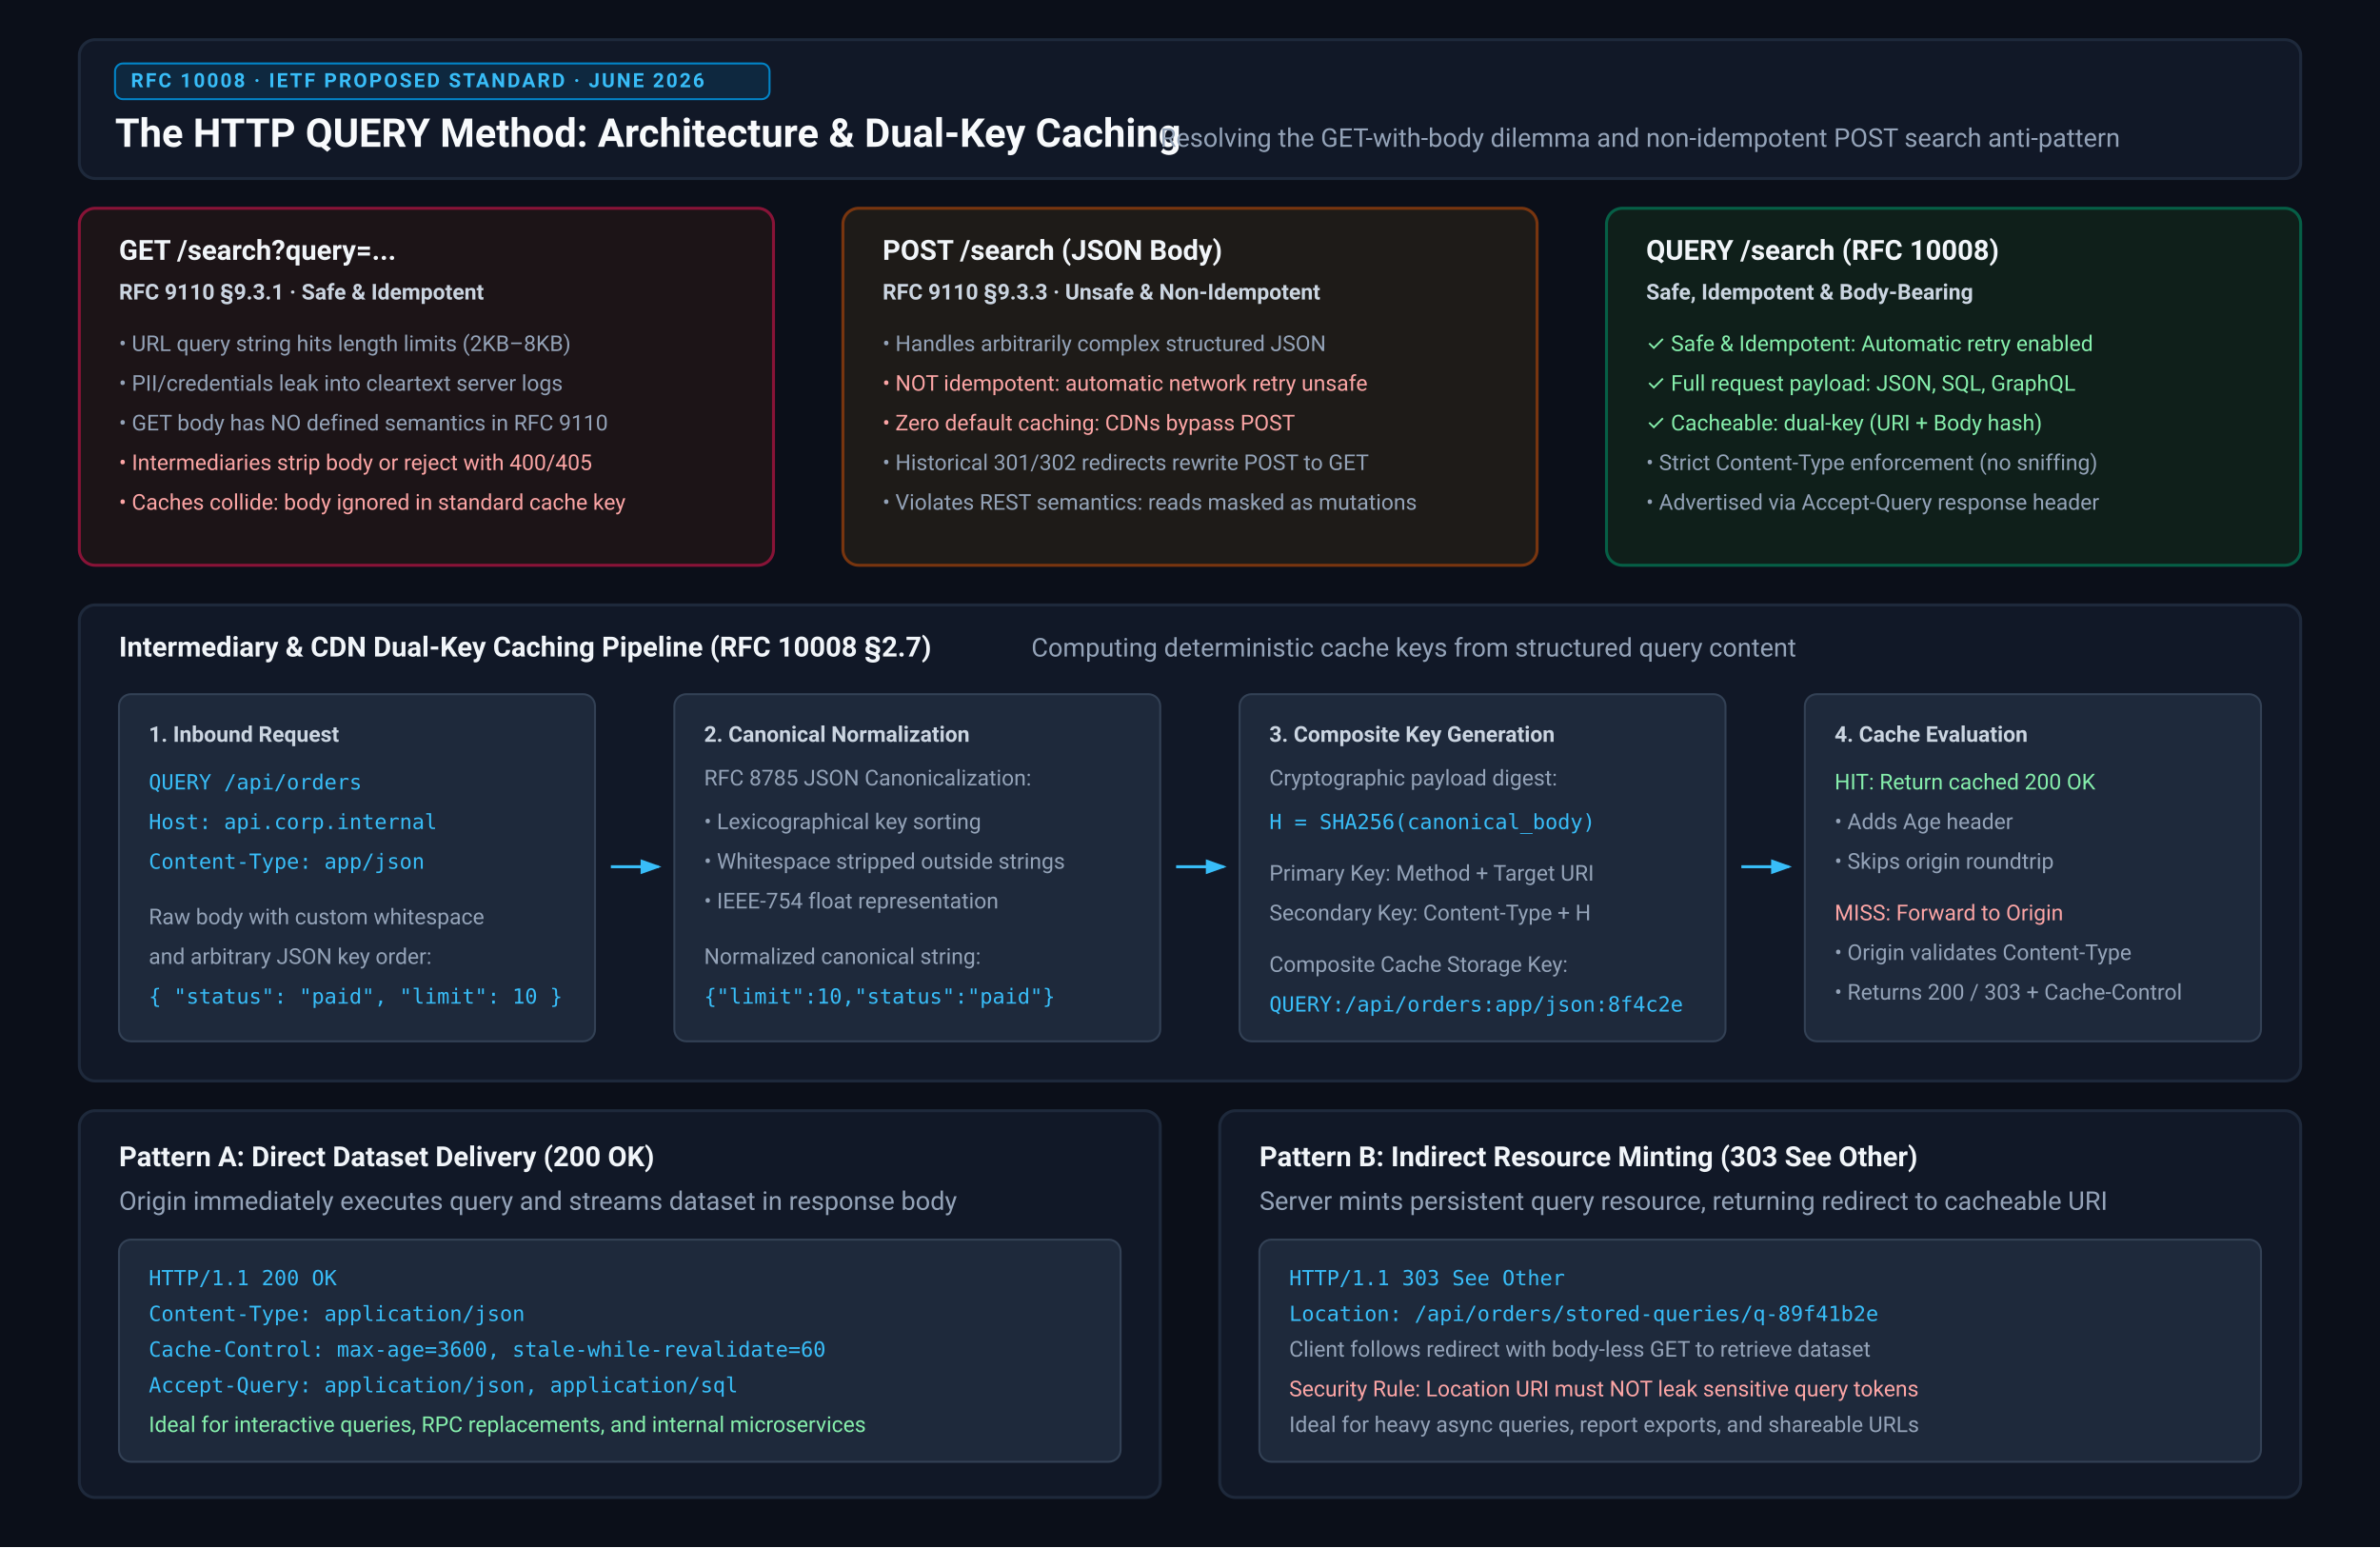
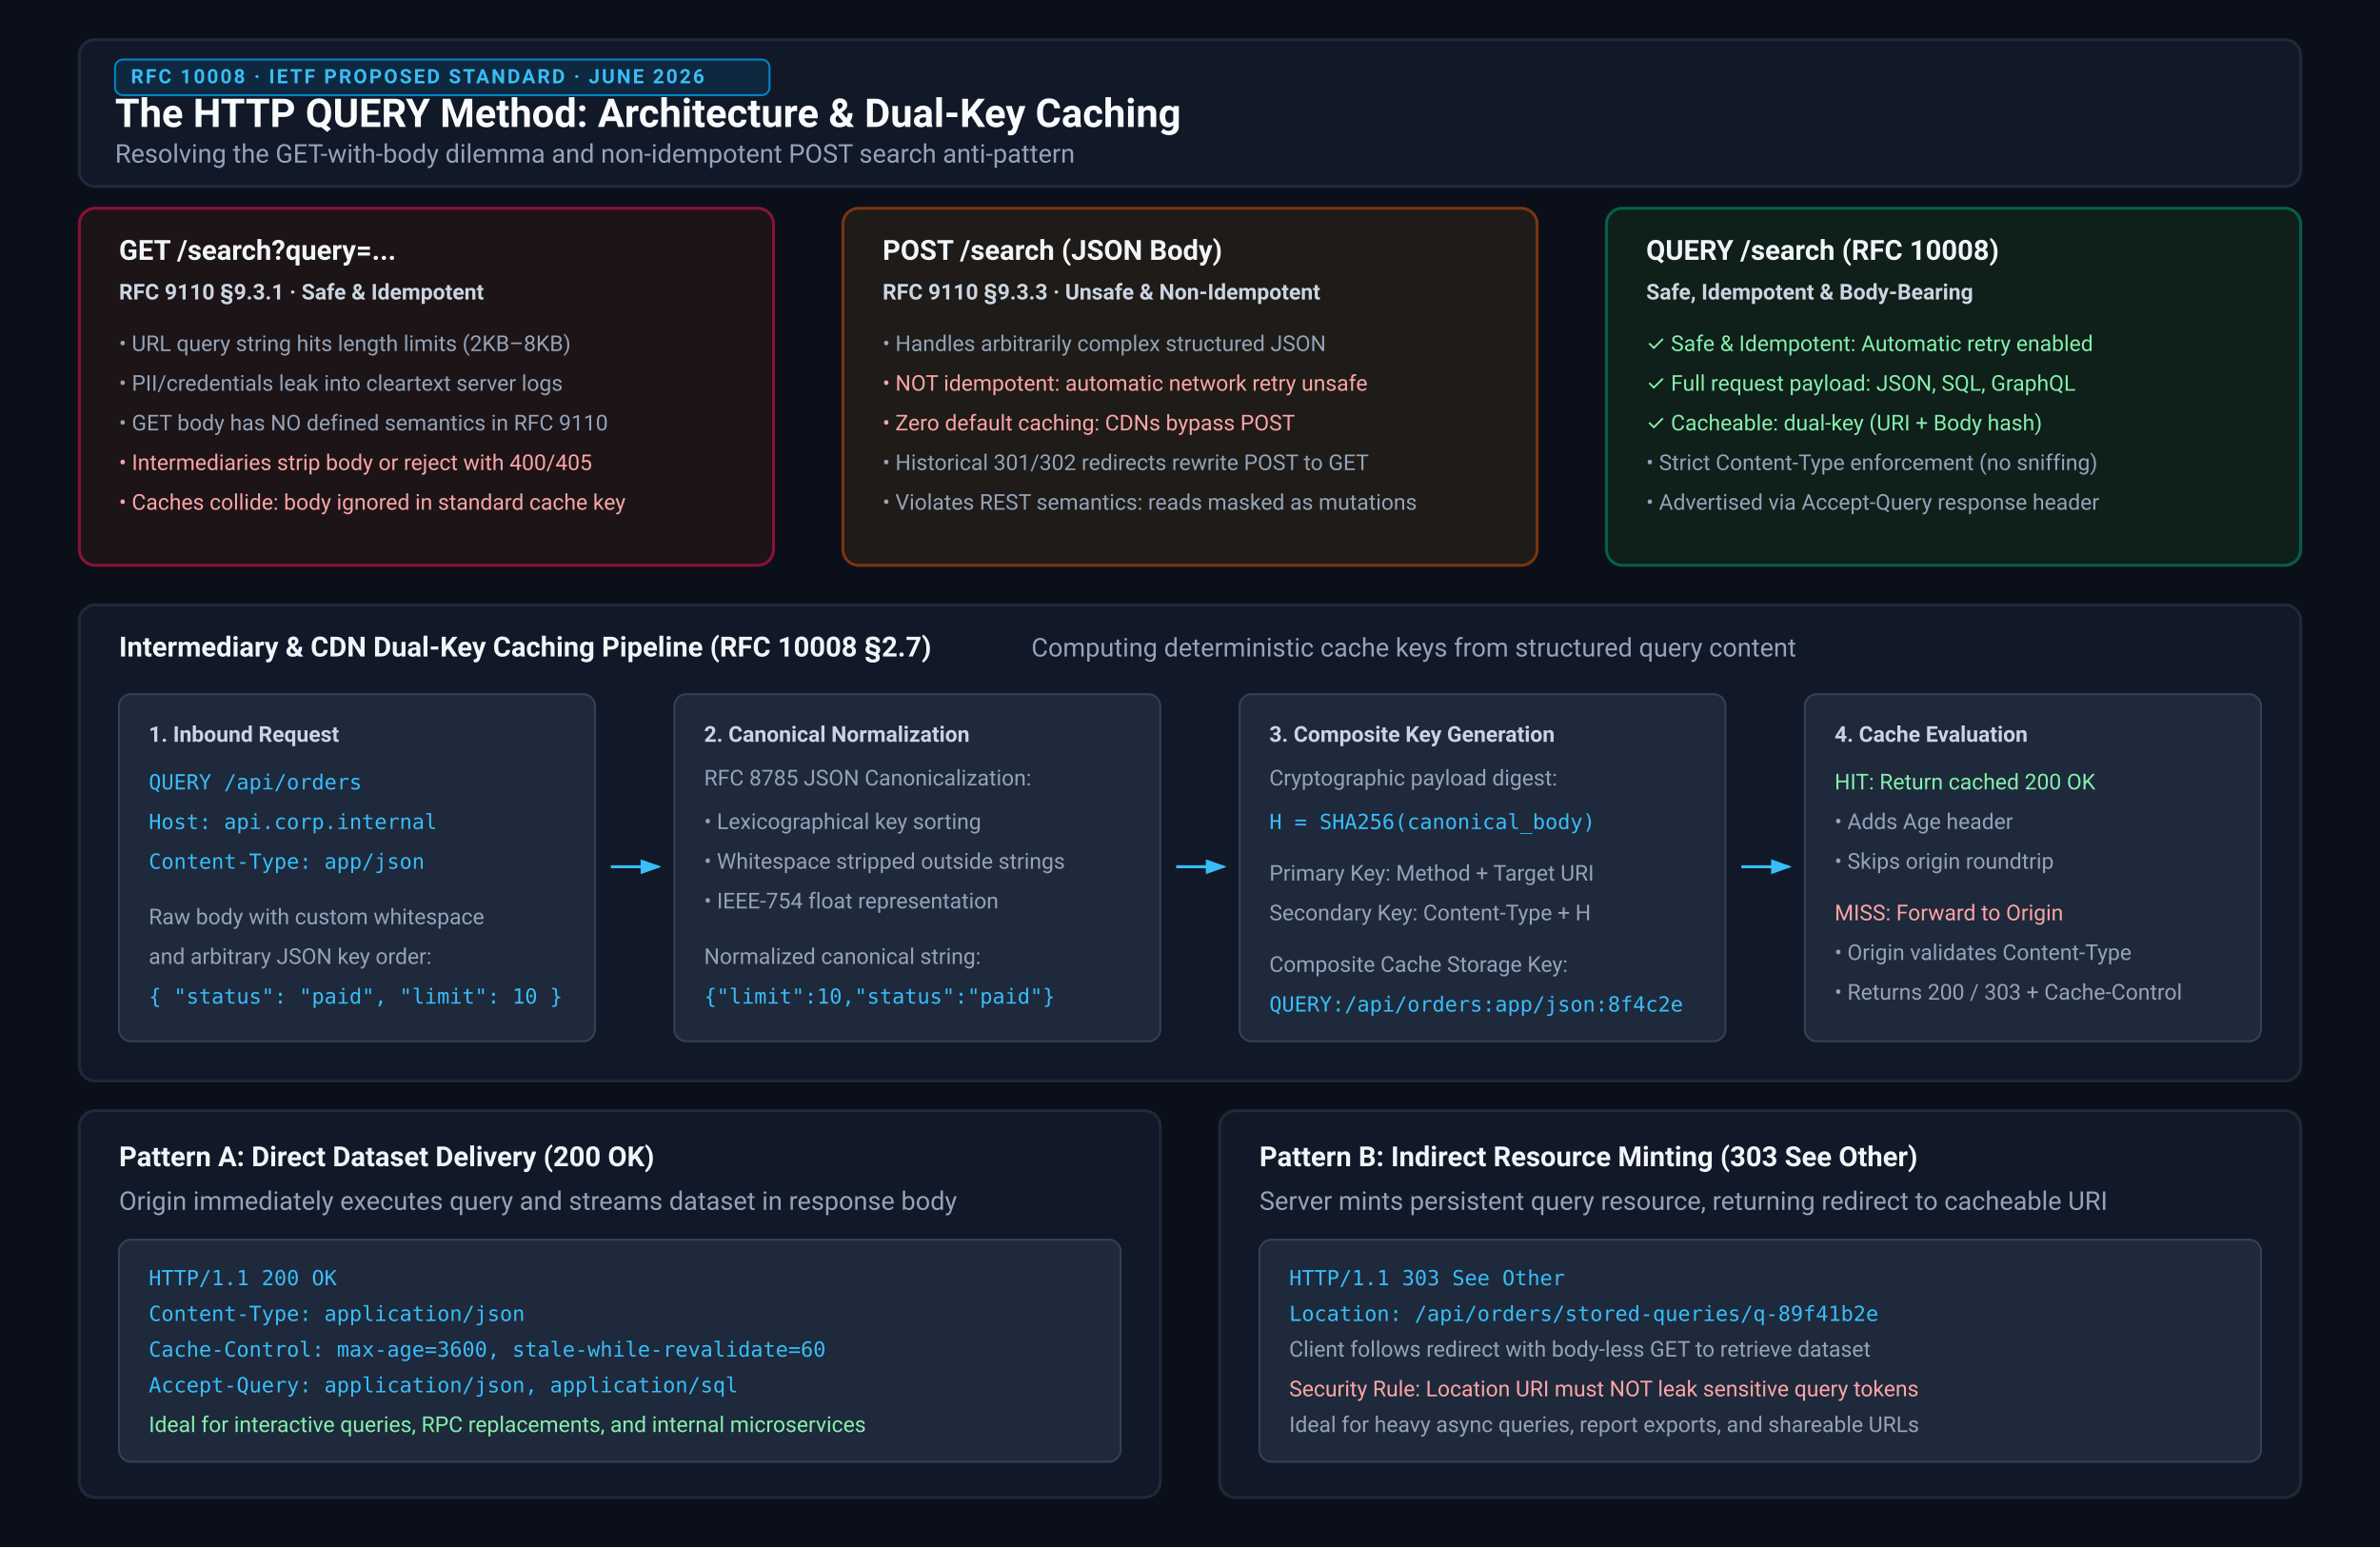
<svg xmlns="http://www.w3.org/2000/svg" viewBox="0 0 1200 780" width="1200" height="780">
  <defs>
    <style>
      .bg { fill: #0b0f19; }
      .card-dark { fill: #111827; stroke: #1e293b; stroke-width: 1.5; rx: 8px; }
      .card-inner { fill: #1e293b; stroke: #334155; stroke-width: 1; rx: 6px; }
      .card-warn { fill: #1e1b18; stroke: #78350f; stroke-width: 1.5; rx: 8px; }
      .card-danger { fill: #1c1417; stroke: #881337; stroke-width: 1.5; rx: 8px; }
      .card-success { fill: #0f1f1a; stroke: #065f46; stroke-width: 1.5; rx: 8px; }
      .card-info { fill: #0f172a; stroke: #1e3a8a; stroke-width: 1.5; rx: 8px; }
      
      .text-title { font-family: -apple-system, BlinkMacSystemFont, 'Segoe UI', Roboto, sans-serif; font-size: 20px; font-weight: 700; fill: #f8fafc; }
      .text-subtitle { font-family: -apple-system, BlinkMacSystemFont, 'Segoe UI', Roboto, sans-serif; font-size: 13px; fill: #94a3b8; }
      .text-badge { font-family: -apple-system, BlinkMacSystemFont, 'Segoe UI', Roboto, sans-serif; font-size: 10px; font-weight: 700; fill: #38bdf8; letter-spacing: 1px; }
      
      .card-header { font-family: -apple-system, BlinkMacSystemFont, 'Segoe UI', Roboto, sans-serif; font-size: 14px; font-weight: 700; fill: #f1f5f9; }
      .card-sub { font-family: -apple-system, BlinkMacSystemFont, 'Segoe UI', Roboto, sans-serif; font-size: 11px; font-weight: 600; fill: #cbd5e1; }
      .body-text { font-family: -apple-system, BlinkMacSystemFont, 'Segoe UI', Roboto, sans-serif; font-size: 11px; fill: #94a3b8; }
      .body-text-warn { font-family: -apple-system, BlinkMacSystemFont, 'Segoe UI', Roboto, sans-serif; font-size: 11px; fill: #fca5a5; }
      .body-text-emerald { font-family: -apple-system, BlinkMacSystemFont, 'Segoe UI', Roboto, sans-serif; font-size: 11px; fill: #86efac; }
      .code-text { font-family: ui-monospace, SFMono-Regular, Menlo, Monaco, Consolas, monospace; font-size: 10.5px; fill: #38bdf8; }
      
      .arrow { stroke: #475569; stroke-width: 1.5; marker-end: url(#arrowhead); }
      .arrow-cyan { stroke: #38bdf8; stroke-width: 1.5; marker-end: url(#arrowhead-cyan); }
    </style>
    <marker id="arrowhead" markerWidth="7" markerHeight="5" refX="6" refY="2.5" orient="auto">
      <polygon points="0 0, 7 2.5, 0 5" fill="#475569" />
    </marker>
    <marker id="arrowhead-cyan" markerWidth="7" markerHeight="5" refX="6" refY="2.5" orient="auto">
      <polygon points="0 0, 7 2.5, 0 5" fill="#38bdf8" />
    </marker>
  </defs>
  <rect width="1200" height="780" class="bg" />
  <g transform="translate(40, 20)">
-     <rect x="0" y="0" width="1120" height="70" class="card-dark" />
-     <rect x="18" y="12" width="330" height="18" rx="4" fill="#0369a1" fill-opacity="0.2" stroke="#0284c7" stroke-width="1" />
-     <text x="26" y="24" class="text-badge">RFC 10008 · IETF PROPOSED STANDARD · JUNE 2026</text>
-     <text x="18" y="54" class="text-title">The HTTP QUERY Method: Architecture &amp; Dual-Key Caching</text>
-     <text x="545" y="54" class="text-subtitle">Resolving the GET-with-body dilemma and non-idempotent POST search anti-pattern</text>
+     <rect x="0" y="0" width="1120" height="74" class="card-dark" />
+     <rect x="18" y="10" width="330" height="18" rx="4" fill="#0369a1" fill-opacity="0.2" stroke="#0284c7" stroke-width="1" />
+     <text x="26" y="22" class="text-badge">RFC 10008 · IETF PROPOSED STANDARD · JUNE 2026</text>
+     <text x="18" y="44" class="text-title">The HTTP QUERY Method: Architecture &amp; Dual-Key Caching</text>
+     <text x="18" y="62" class="text-subtitle">Resolving the GET-with-body dilemma and non-idempotent POST search anti-pattern</text>
  </g>
  <g transform="translate(40, 105)">
    <rect x="0" y="0" width="350" height="180" class="card-danger" />
    <text x="20" y="26" class="card-header" fill="#fda4af">GET /search?query=...</text>
    <text x="20" y="46" class="card-sub" fill="#f43f5e">RFC 9110 §9.3.1 · Safe &amp; Idempotent</text>
    <text x="20" y="72" class="body-text">• URL query string hits length limits (2KB–8KB)</text>
    <text x="20" y="92" class="body-text">• PII/credentials leak into cleartext server logs</text>
    <text x="20" y="112" class="body-text">• GET body has NO defined semantics in RFC 9110</text>
    <text x="20" y="132" class="body-text-warn">• Intermediaries strip body or reject with 400/405</text>
    <text x="20" y="152" class="body-text-warn">• Caches collide: body ignored in standard cache key</text>
    <rect x="385" y="0" width="350" height="180" class="card-warn" />
    <text x="405" y="26" class="card-header" fill="#fde047">POST /search (JSON Body)</text>
    <text x="405" y="46" class="card-sub" fill="#eab308">RFC 9110 §9.3.3 · Unsafe &amp; Non-Idempotent</text>
    <text x="405" y="72" class="body-text">• Handles arbitrarily complex structured JSON</text>
    <text x="405" y="92" class="body-text-warn">• NOT idempotent: automatic network retry unsafe</text>
    <text x="405" y="112" class="body-text-warn">• Zero default caching: CDNs bypass POST</text>
    <text x="405" y="132" class="body-text">• Historical 301/302 redirects rewrite POST to GET</text>
    <text x="405" y="152" class="body-text">• Violates REST semantics: reads masked as mutations</text>
    <rect x="770" y="0" width="350" height="180" class="card-success" />
    <text x="790" y="26" class="card-header" fill="#86efac">QUERY /search (RFC 10008)</text>
    <text x="790" y="46" class="card-sub" fill="#22c55e">Safe, Idempotent &amp; Body-Bearing</text>
    <text x="790" y="72" class="body-text-emerald">✓ Safe &amp; Idempotent: Automatic retry enabled</text>
    <text x="790" y="92" class="body-text-emerald">✓ Full request payload: JSON, SQL, GraphQL</text>
    <text x="790" y="112" class="body-text-emerald">✓ Cacheable: dual-key (URI + Body hash)</text>
    <text x="790" y="132" class="body-text">• Strict Content-Type enforcement (no sniffing)</text>
    <text x="790" y="152" class="body-text">• Advertised via Accept-Query response header</text>
  </g>
  <g transform="translate(40, 305)">
    <rect x="0" y="0" width="1120" height="240" class="card-dark" />
    <text x="20" y="26" class="card-header">Intermediary &amp; CDN Dual-Key Caching Pipeline (RFC 10008 §2.7)</text>
    <text x="480" y="26" class="text-subtitle">Computing deterministic cache keys from structured query content</text>
    <g transform="translate(20, 45)">
      <rect x="0" y="0" width="240" height="175" class="card-inner" />
      <text x="15" y="24" class="card-sub">1. Inbound Request</text>
      <text x="15" y="48" class="code-text">QUERY /api/orders</text>
      <text x="15" y="68" class="code-text">Host: api.corp.internal</text>
      <text x="15" y="88" class="code-text">Content-Type: app/json</text>
      <text x="15" y="116" class="body-text">Raw body with custom whitespace</text>
      <text x="15" y="136" class="body-text">and arbitrary JSON key order:</text>
      <text x="15" y="156" class="code-text">{ "status": "paid", "limit": 10 }</text>
    </g>
    <path d="M 268 132 L 292 132" class="arrow-cyan" />
    <g transform="translate(300, 45)">
      <rect x="0" y="0" width="245" height="175" class="card-inner" />
      <text x="15" y="24" class="card-sub">2. Canonical Normalization</text>
      <text x="15" y="46" class="body-text">RFC 8785 JSON Canonicalization:</text>
      <text x="15" y="68" class="body-text">• Lexicographical key sorting</text>
      <text x="15" y="88" class="body-text">• Whitespace stripped outside strings</text>
      <text x="15" y="108" class="body-text">• IEEE-754 float representation</text>
      <text x="15" y="136" class="body-text">Normalized canonical string:</text>
      <text x="15" y="156" class="code-text">{"limit":10,"status":"paid"}</text>
    </g>
    <path d="M 553 132 L 577 132" class="arrow-cyan" />
    <g transform="translate(585, 45)">
      <rect x="0" y="0" width="245" height="175" class="card-inner" />
      <text x="15" y="24" class="card-sub">3. Composite Key Generation</text>
      <text x="15" y="46" class="body-text">Cryptographic payload digest:</text>
      <text x="15" y="68" class="code-text">H = SHA256(canonical_body)</text>
      <text x="15" y="94" class="body-text">Primary Key: Method + Target URI</text>
      <text x="15" y="114" class="body-text">Secondary Key: Content-Type + H</text>
      <text x="15" y="140" class="body-text">Composite Cache Storage Key:</text>
      <text x="15" y="160" class="code-text">QUERY:/api/orders:app/json:8f4c2e</text>
    </g>
    <path d="M 838 132 L 862 132" class="arrow-cyan" />
    <g transform="translate(870, 45)">
      <rect x="0" y="0" width="230" height="175" class="card-inner" />
      <text x="15" y="24" class="card-sub">4. Cache Evaluation</text>
      <text x="15" y="48" class="body-text-emerald">HIT: Return cached 200 OK</text>
      <text x="15" y="68" class="body-text">• Adds Age header</text>
      <text x="15" y="88" class="body-text">• Skips origin roundtrip</text>
      <text x="15" y="114" class="body-text-warn">MISS: Forward to Origin</text>
      <text x="15" y="134" class="body-text">• Origin validates Content-Type</text>
      <text x="15" y="154" class="body-text">• Returns 200 / 303 + Cache-Control</text>
    </g>
  </g>
  <g transform="translate(40, 560)">
    <g transform="translate(0, 0)">
      <rect x="0" y="0" width="545" height="195" class="card-dark" />
      <text x="20" y="28" class="card-header" fill="#38bdf8">Pattern A: Direct Dataset Delivery (200 OK)</text>
      <text x="20" y="50" class="text-subtitle">Origin immediately executes query and streams dataset in response body</text>
      <rect x="20" y="65" width="505" height="112" class="card-inner" />
      <text x="35" y="88" class="code-text">HTTP/1.1 200 OK</text>
      <text x="35" y="106" class="code-text">Content-Type: application/json</text>
      <text x="35" y="124" class="code-text">Cache-Control: max-age=3600, stale-while-revalidate=60</text>
      <text x="35" y="142" class="code-text">Accept-Query: application/json, application/sql</text>
      <text x="35" y="162" class="body-text-emerald">Ideal for interactive queries, RPC replacements, and internal microservices</text>
    </g>
    <g transform="translate(575, 0)">
      <rect x="0" y="0" width="545" height="195" class="card-dark" />
      <text x="20" y="28" class="card-header" fill="#a78bfa">Pattern B: Indirect Resource Minting (303 See Other)</text>
      <text x="20" y="50" class="text-subtitle">Server mints persistent query resource, returning redirect to cacheable URI</text>
      <rect x="20" y="65" width="505" height="112" class="card-inner" />
      <text x="35" y="88" class="code-text">HTTP/1.1 303 See Other</text>
      <text x="35" y="106" class="code-text">Location: /api/orders/stored-queries/q-89f41b2e</text>
      <text x="35" y="124" class="body-text">Client follows redirect with body-less GET to retrieve dataset</text>
      <text x="35" y="144" class="body-text-warn">Security Rule: Location URI must NOT leak sensitive query tokens</text>
      <text x="35" y="162" class="body-text">Ideal for heavy async queries, report exports, and shareable URLs</text>
    </g>
  </g>
</svg>
